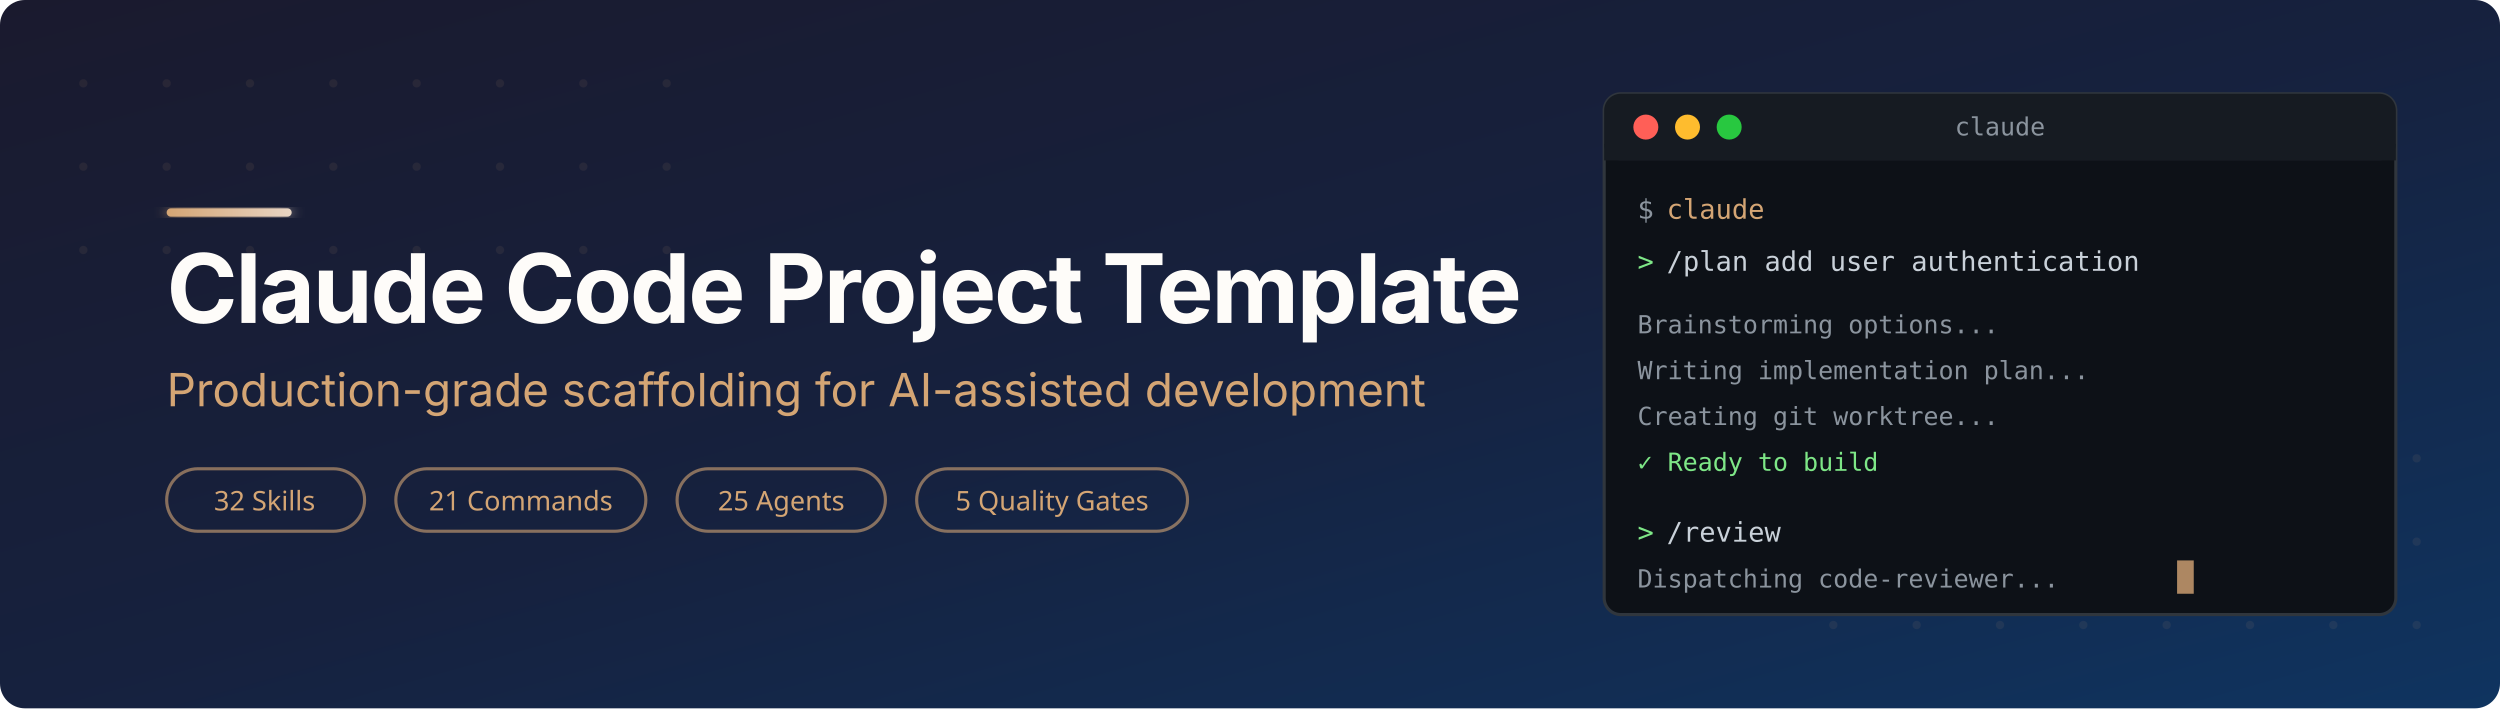
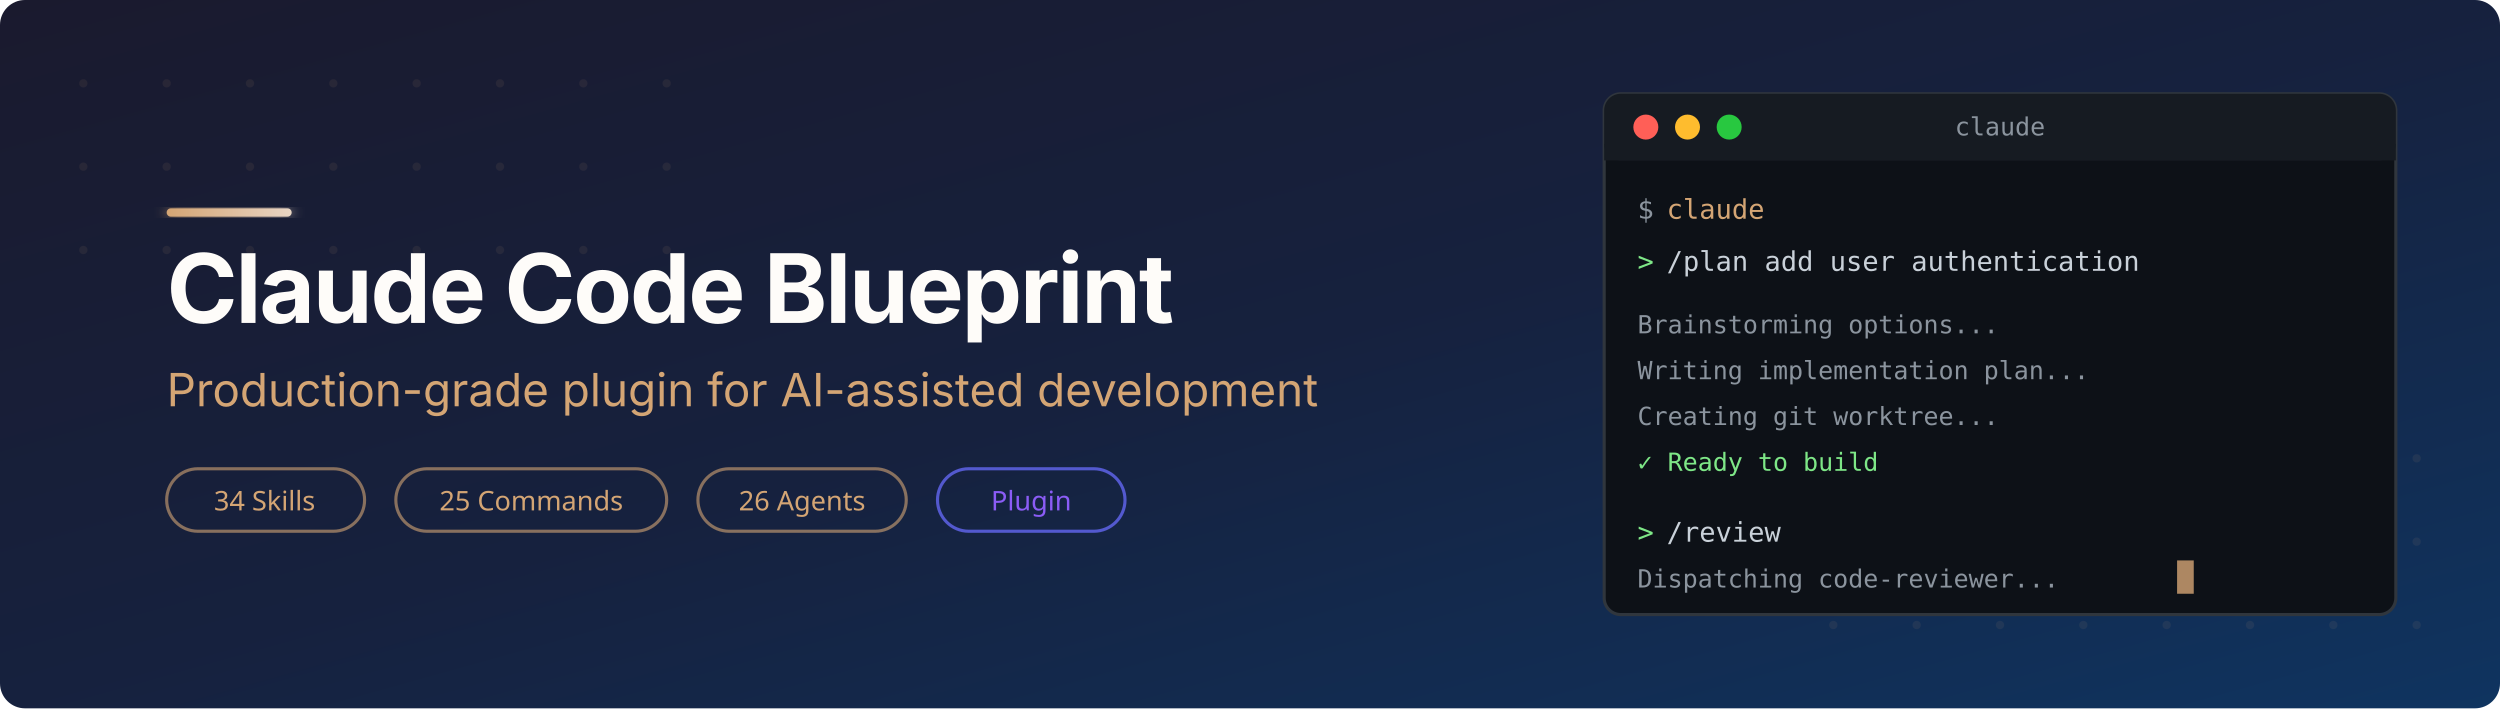
<svg xmlns="http://www.w3.org/2000/svg" viewBox="0 0 1200 340">
  <defs>
    <linearGradient id="bg" x1="0%" y1="0%" x2="100%" y2="100%">
      <stop offset="0%" style="stop-color:#1a1a2e" />
      <stop offset="50%" style="stop-color:#16213e" />
      <stop offset="100%" style="stop-color:#0f3460" />
    </linearGradient>
    <linearGradient id="accent" x1="0%" y1="0%" x2="100%" y2="0%">
      <stop offset="0%" style="stop-color:#D4A574" />
      <stop offset="100%" style="stop-color:#E8D5C4" />
    </linearGradient>
    <filter id="glow">
      <feGaussianBlur stdDeviation="3" result="blur" />
      <feMerge>
        <feMergeNode in="blur" />
        <feMergeNode in="SourceGraphic" />
      </feMerge>
    </filter>
  </defs>
  <rect width="1200" height="340" rx="12" fill="url(#bg)" />
  <g opacity="0.08" fill="#D4A574">
    <circle cx="40" cy="40" r="2" />
    <circle cx="80" cy="40" r="2" />
    <circle cx="120" cy="40" r="2" />
    <circle cx="160" cy="40" r="2" />
    <circle cx="200" cy="40" r="2" />
    <circle cx="240" cy="40" r="2" />
    <circle cx="280" cy="40" r="2" />
    <circle cx="320" cy="40" r="2" />
    <circle cx="40" cy="80" r="2" />
    <circle cx="80" cy="80" r="2" />
    <circle cx="120" cy="80" r="2" />
    <circle cx="160" cy="80" r="2" />
    <circle cx="200" cy="80" r="2" />
    <circle cx="240" cy="80" r="2" />
    <circle cx="280" cy="80" r="2" />
    <circle cx="320" cy="80" r="2" />
    <circle cx="40" cy="120" r="2" />
    <circle cx="80" cy="120" r="2" />
    <circle cx="120" cy="120" r="2" />
    <circle cx="160" cy="120" r="2" />
    <circle cx="200" cy="120" r="2" />
    <circle cx="240" cy="120" r="2" />
    <circle cx="280" cy="120" r="2" />
    <circle cx="320" cy="120" r="2" />
    <circle cx="880" cy="220" r="2" />
    <circle cx="920" cy="220" r="2" />
    <circle cx="960" cy="220" r="2" />
    <circle cx="1000" cy="220" r="2" />
    <circle cx="1040" cy="220" r="2" />
    <circle cx="1080" cy="220" r="2" />
    <circle cx="1120" cy="220" r="2" />
    <circle cx="1160" cy="220" r="2" />
    <circle cx="880" cy="260" r="2" />
    <circle cx="920" cy="260" r="2" />
    <circle cx="960" cy="260" r="2" />
    <circle cx="1000" cy="260" r="2" />
    <circle cx="1040" cy="260" r="2" />
    <circle cx="1080" cy="260" r="2" />
    <circle cx="1120" cy="260" r="2" />
    <circle cx="1160" cy="260" r="2" />
    <circle cx="880" cy="300" r="2" />
    <circle cx="920" cy="300" r="2" />
    <circle cx="960" cy="300" r="2" />
    <circle cx="1000" cy="300" r="2" />
    <circle cx="1040" cy="300" r="2" />
    <circle cx="1080" cy="300" r="2" />
    <circle cx="1120" cy="300" r="2" />
    <circle cx="1160" cy="300" r="2" />
  </g>
  <rect x="80" y="100" width="60" height="4" rx="2" fill="url(#accent)" filter="url(#glow)" />
  <text x="80" y="155" font-family="system-ui, -apple-system, 'Segoe UI', sans-serif" font-size="46" font-weight="700" fill="#FEFCF9" letter-spacing="-1">
-     Claude Code Project Template
+     Claude Code Blueprint
  </text>
  <text x="80" y="195" font-family="system-ui, -apple-system, 'Segoe UI', sans-serif" font-size="22" fill="#D4A574" font-weight="400">
-     Production-grade scaffolding for AI-assisted development
+     Production-grade plugin for AI-assisted development
  </text>
  <g transform="translate(80, 225)">
    <rect width="95" height="30" rx="15" fill="none" stroke="#D4A574" stroke-width="1.5" opacity="0.6" />
-     <text x="47" y="20" font-family="system-ui, sans-serif" font-size="13" fill="#D4A574" text-anchor="middle">32 Skills</text>
-     <rect x="110" width="120" height="30" rx="15" fill="none" stroke="#D4A574" stroke-width="1.5" opacity="0.6" />
-     <text x="170" y="20" font-family="system-ui, sans-serif" font-size="13" fill="#D4A574" text-anchor="middle">21 Commands</text>
-     <rect x="245" width="100" height="30" rx="15" fill="none" stroke="#D4A574" stroke-width="1.5" opacity="0.6" />
-     <text x="295" y="20" font-family="system-ui, sans-serif" font-size="13" fill="#D4A574" text-anchor="middle">25 Agents</text>
-     <rect x="360" width="130" height="30" rx="15" fill="none" stroke="#D4A574" stroke-width="1.5" opacity="0.6" />
-     <text x="425" y="20" font-family="system-ui, sans-serif" font-size="13" fill="#D4A574" text-anchor="middle">5 Quality Gates</text>
+     <text x="47" y="20" font-family="system-ui, sans-serif" font-size="13" fill="#D4A574" text-anchor="middle">34 Skills</text>
+     <rect x="110" width="130" height="30" rx="15" fill="none" stroke="#D4A574" stroke-width="1.5" opacity="0.6" />
+     <text x="175" y="20" font-family="system-ui, sans-serif" font-size="13" fill="#D4A574" text-anchor="middle">25 Commands</text>
+     <rect x="255" width="100" height="30" rx="15" fill="none" stroke="#D4A574" stroke-width="1.5" opacity="0.6" />
+     <text x="305" y="20" font-family="system-ui, sans-serif" font-size="13" fill="#D4A574" text-anchor="middle">26 Agents</text>
+     <rect x="370" width="90" height="30" rx="15" fill="none" stroke="#6366f1" stroke-width="1.5" opacity="0.8" />
+     <text x="415" y="20" font-family="system-ui, sans-serif" font-size="13" fill="#8b5cf6" text-anchor="middle">Plugin</text>
  </g>
  <g transform="translate(770, 45)">
    <rect width="380" height="250" rx="8" fill="#0d1117" stroke="#30363d" stroke-width="1.5" />
    <rect width="380" height="32" rx="8" fill="#161b22" />
    <rect y="24" width="380" height="8" fill="#161b22" />
    <circle cx="20" cy="16" r="6" fill="#ff5f57" />
    <circle cx="40" cy="16" r="6" fill="#febc2e" />
    <circle cx="60" cy="16" r="6" fill="#28c840" />
    <text x="190" y="20" font-family="monospace" font-size="12" fill="#8b949e" text-anchor="middle">claude</text>
    <text x="16" y="60" font-family="'SF Mono', 'Fira Code', monospace" font-size="13" fill="#8b949e">$</text>
    <text x="30" y="60" font-family="'SF Mono', 'Fira Code', monospace" font-size="13" fill="#D4A574"> claude</text>
    <text x="16" y="85" font-family="'SF Mono', 'Fira Code', monospace" font-size="13" fill="#7ee787">&gt;</text>
    <text x="30" y="85" font-family="'SF Mono', 'Fira Code', monospace" font-size="13" fill="#c9d1d9"> /plan add user authentication</text>
    <text x="16" y="115" font-family="'SF Mono', 'Fira Code', monospace" font-size="12" fill="#8b949e">  Brainstorming options...</text>
    <text x="16" y="137" font-family="'SF Mono', 'Fira Code', monospace" font-size="12" fill="#8b949e">  Writing implementation plan...</text>
    <text x="16" y="159" font-family="'SF Mono', 'Fira Code', monospace" font-size="12" fill="#8b949e">  Creating git worktree...</text>
    <text x="16" y="181" font-family="'SF Mono', 'Fira Code', monospace" font-size="12" fill="#7ee787">  ✓ Ready to build</text>
    <text x="16" y="215" font-family="'SF Mono', 'Fira Code', monospace" font-size="13" fill="#7ee787">&gt;</text>
    <text x="30" y="215" font-family="'SF Mono', 'Fira Code', monospace" font-size="13" fill="#c9d1d9"> /review</text>
    <text x="16" y="237" font-family="'SF Mono', 'Fira Code', monospace" font-size="12" fill="#8b949e">  Dispatching code-reviewer...</text>
    <rect x="275" y="224" width="8" height="16" fill="#D4A574" opacity="0.8">
      <animate attributeName="opacity" values="0.8;0;0.8" dur="1.2s" repeatCount="indefinite" />
    </rect>
  </g>
</svg>
